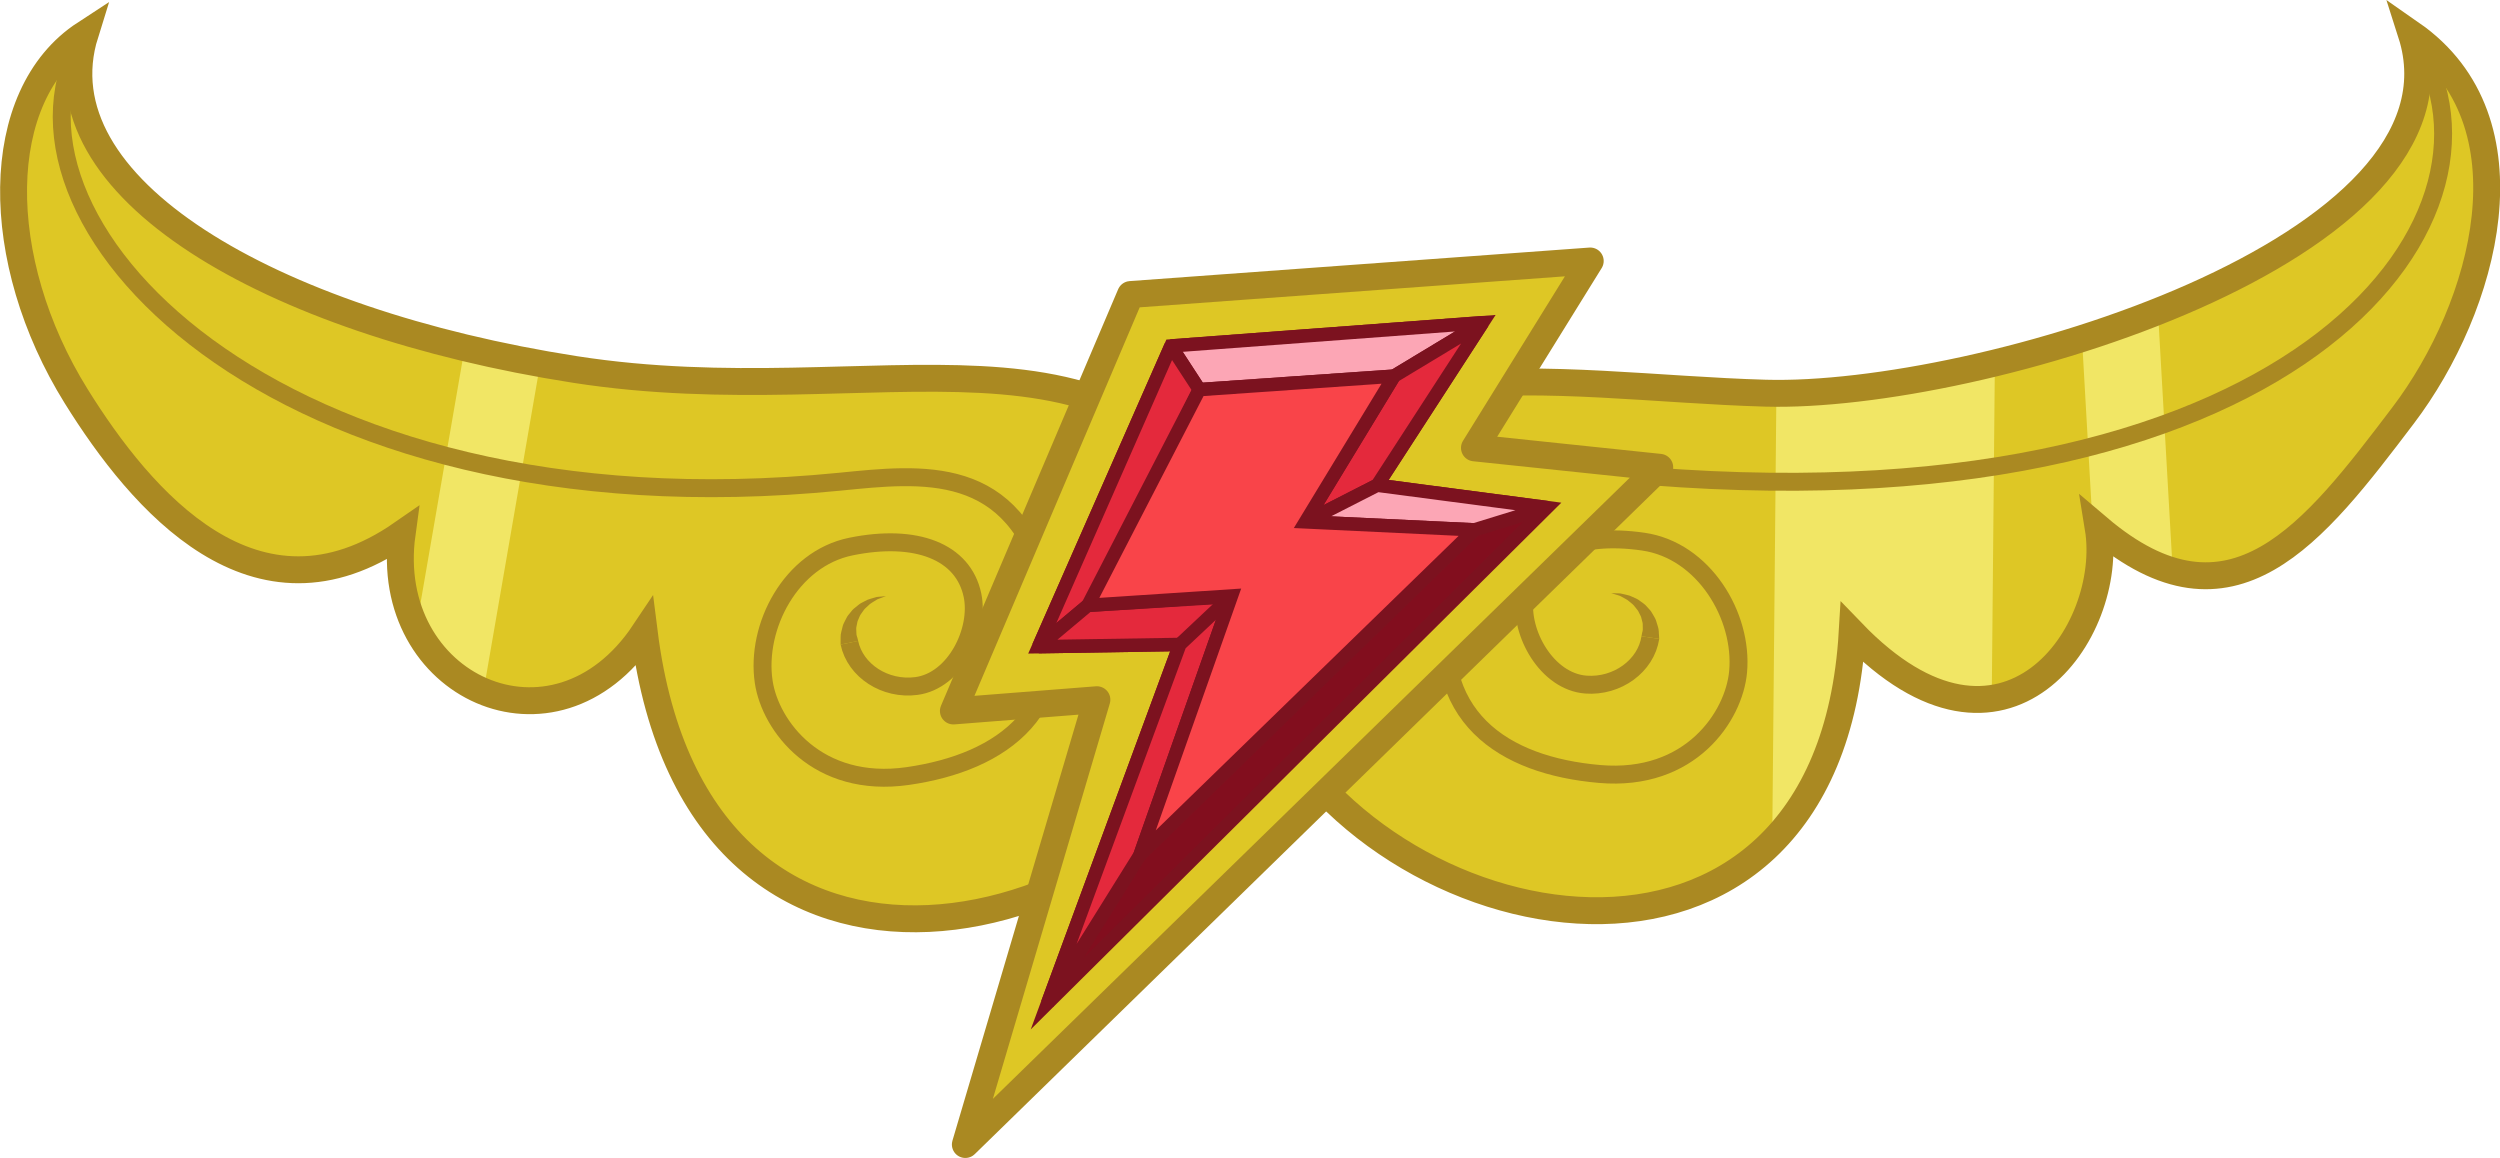
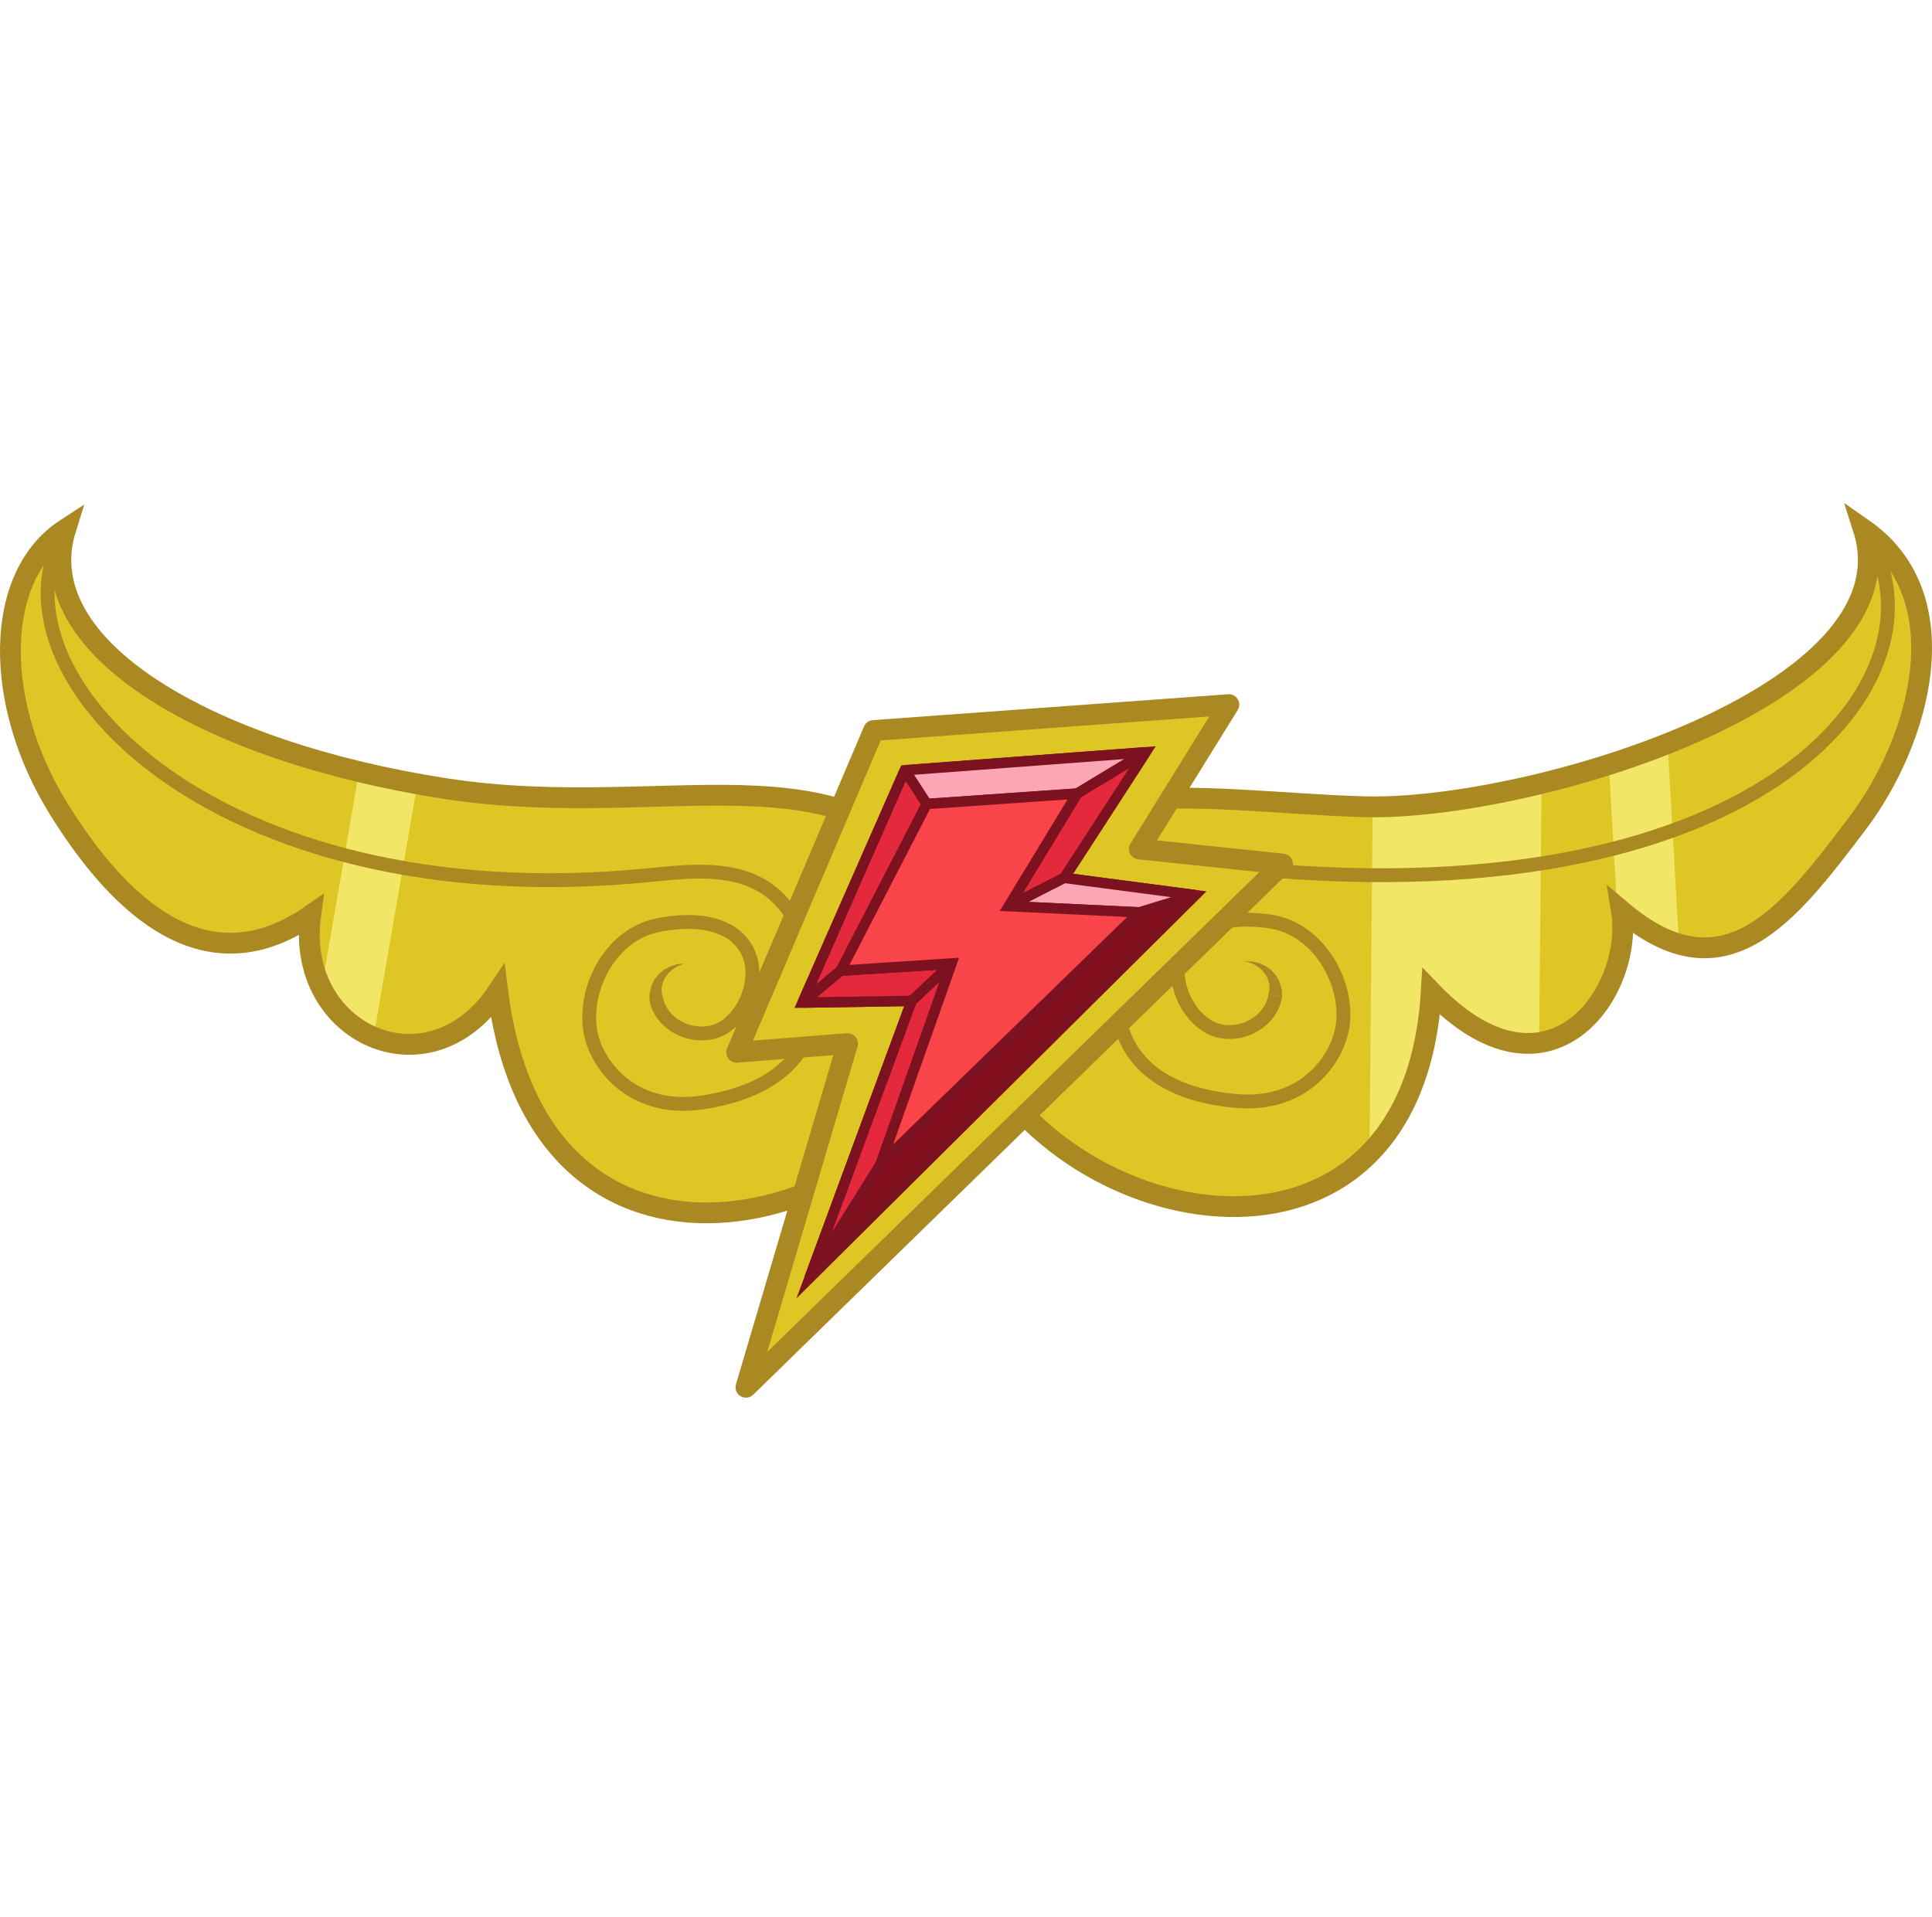
- <svg xmlns="http://www.w3.org/2000/svg" xmlns:xlink="http://www.w3.org/1999/xlink" width="278.713" height="129.06" id="svg3790" version="1.1">
+ <svg xmlns="http://www.w3.org/2000/svg" xmlns:xlink="http://www.w3.org/1999/xlink" width="278.717" height="276.496" id="svg3790" version="1.1">
  <defs id="defs3792">
    <clipPath id="SVGID_4_">
      <use height="1052.362" width="744.094" y="0" x="0" style="overflow:visible" xlink:href="#SVGID_3_" overflow="visible" id="use72" />
    </clipPath>
  </defs>
-   <g id="layer1" transform="translate(19.37016,-183.8263)">
+   <g id="layer1" transform="translate(19.35874,-111.257)">
    <g transform="translate(-626.304,105.42)" id="g61">
      <g id="BAND_1_">
        <g id="outlines_2_">
          <path style="fill:#dec725" d="m 616.424,82.167 c -5.334,17.072 20.545,32.119 54.605,37.429 34.06,5.31 61.449,-8.867 75.424,19.624 5.351,-23.991 33.637,-17.648 57.305,-16.98 23.666,0.666 79.667,-16.098 72.001,-40.072 13.998,9.738 8.253,30.471 -0.913,42.553 -9.936,13.097 -19.088,25.184 -33.993,12.521 1.905,11.663 -10.427,29.331 -27.429,11.68 -2.666,44.985 -53.333,35.319 -65.998,7.15 -13.002,27.834 -62.668,40.5 -68.668,-7.15 -10,14.984 -29.334,5.984 -26.998,-11.017 -16.336,11.335 -29.09,-3.688 -36.336,-15.332 -9.395,-15.1 -9.539,-33.536 1,-40.406 z" id="path65" />
          <g id="REFL_2_">
            <defs id="defs68">
              <path id="SVGID_3_" d="m 616.424,82.167 c -5.334,17.072 20.545,32.119 54.605,37.429 34.06,5.31 73.183,19.712 75.774,32.044 1.329,-10.668 33.286,-30.069 56.954,-29.401 23.666,0.666 79.667,-16.098 72.001,-40.072 13.998,9.738 8.253,30.471 -0.913,42.553 -9.936,13.097 -19.088,25.184 -33.993,12.521 1.905,11.663 -10.427,29.331 -27.429,11.68 -2.666,44.985 -53.333,35.319 -65.998,7.15 -13.002,27.834 -62.668,40.5 -68.668,-7.15 -10,14.984 -29.334,5.984 -26.998,-11.017 -16.336,11.335 -29.09,-3.688 -36.336,-15.332 -9.394,-15.099 -9.538,-33.535 1.001,-40.405 z" />
            </defs>
            <clipPath id="clipPath3762">
              <use height="1052.362" width="744.094" y="0" x="0" style="overflow:visible" xlink:href="#SVGID_3_" overflow="visible" id="use3764" />
            </clipPath>
            <g clip-path="url(#SVGID_4_)" id="g74">
              <rect style="fill:#f1e665" x="804.721" y="116.397" transform="matrix(1,0.0093,-0.0093,1,1.3922,-7.6026)" width="24.323" height="58.504" id="rect76" />
              <rect style="fill:#f1e665" x="839.701" y="111.985" transform="matrix(0.9984,-0.0568,0.0568,0.9984,-5.8942,48.1559)" width="8.629" height="31.517" id="rect78" />
              <rect style="fill:#f1e665" x="655.6" y="115.912" transform="matrix(0.9853,0.1706,-0.1706,0.9853,32.8553,-110.6137)" width="8.596" height="39.819" id="rect80" />
            </g>
          </g>
          <g id="g82">
            <path style="fill:none;stroke:#aa8922;stroke-width:2;stroke-miterlimit:10" stroke-miterlimit="10" d="m 790.923,149.487 c -0.475,3.16 -3.69,5.506 -7.186,5.242 -4.359,-0.33 -7.412,-5.799 -6.816,-9.748 0.743,-4.937 5.891,-7.253 13.219,-6.19 6.765,0.981 11.132,8.301 10.566,14.514 -0.448,4.932 -5.282,12.266 -15.438,11.389 -10.645,-0.92 -19.29,-6.313 -16.714,-19.873 2.734,-14.392 13.291,-14.033 22.416,-13.318 73.271,5.738 98.426,-29.954 84.789,-49.337" id="path84" />
            <g id="g86">
              <path style="fill:#aa8922" d="m 786.556,144.53 c 0,0 0.117,0.004 0.321,0.012 0.104,0.004 0.228,0.008 0.37,0.012 0.143,0.014 0.304,-0.012 0.479,0.043 0.179,0.041 0.374,0.086 0.579,0.133 0.218,0.037 0.424,0.123 0.633,0.223 0.207,0.104 0.447,0.182 0.652,0.32 0.206,0.148 0.414,0.299 0.623,0.451 0.21,0.154 0.363,0.371 0.547,0.561 0.19,0.186 0.332,0.402 0.45,0.629 0.118,0.225 0.272,0.434 0.343,0.66 0.071,0.23 0.139,0.447 0.2,0.648 0.146,0.406 0.099,0.766 0.137,1.016 0.015,0.254 0.022,0.398 0.022,0.398 l -1.979,-0.297 c 0,0 0.018,-0.088 0.047,-0.24 0.01,-0.152 0.133,-0.383 0.1,-0.656 -0.002,-0.143 -0.005,-0.295 -0.008,-0.457 0.002,-0.168 -0.074,-0.326 -0.107,-0.508 -0.035,-0.184 -0.09,-0.369 -0.193,-0.537 -0.098,-0.17 -0.163,-0.377 -0.293,-0.537 -0.131,-0.166 -0.264,-0.33 -0.393,-0.492 -0.137,-0.162 -0.314,-0.273 -0.468,-0.412 -0.156,-0.137 -0.313,-0.262 -0.483,-0.338 -0.168,-0.092 -0.327,-0.18 -0.475,-0.26 -0.144,-0.096 -0.313,-0.115 -0.444,-0.166 -0.136,-0.041 -0.255,-0.078 -0.353,-0.109 -0.195,-0.062 -0.307,-0.097 -0.307,-0.097 z" id="path88" />
            </g>
          </g>
          <g id="g90">
            <path style="fill:none;stroke:#aa8922;stroke-width:2;stroke-miterlimit:10" stroke-miterlimit="10" d="m 701.628,150.062 c 0.653,3.129 3.996,5.285 7.472,4.824 4.333,-0.576 7.07,-6.209 6.252,-10.117 -1.023,-4.888 -6.294,-6.909 -13.55,-5.43 -6.698,1.364 -10.643,8.92 -9.725,15.09 0.729,4.898 5.969,11.945 16.06,10.494 10.575,-1.523 18.9,-7.398 15.56,-20.791 -3.548,-14.213 -14.028,-12.926 -23.137,-12.023 -63.414,6.286 -96.651,-29.816 -84.136,-49.942" id="path92" />
            <g id="g94">
              <path style="fill:#aa8922" d="m 705.706,144.864 c 0,0 -0.109,0.041 -0.302,0.113 -0.096,0.035 -0.212,0.08 -0.346,0.129 -0.129,0.059 -0.296,0.088 -0.435,0.191 -0.143,0.088 -0.296,0.184 -0.459,0.285 -0.165,0.086 -0.315,0.219 -0.463,0.365 -0.145,0.148 -0.316,0.27 -0.443,0.438 -0.12,0.17 -0.243,0.342 -0.365,0.514 -0.12,0.168 -0.173,0.377 -0.261,0.553 -0.095,0.174 -0.138,0.363 -0.162,0.549 -0.024,0.182 -0.091,0.344 -0.08,0.512 0.007,0.162 0.014,0.314 0.02,0.457 -0.018,0.275 0.119,0.498 0.137,0.65 0.038,0.15 0.06,0.236 0.06,0.236 l -1.957,0.41 c 0,0 -10e-4,-0.146 -10e-4,-0.398 0.024,-0.254 -0.043,-0.609 0.078,-1.023 0.051,-0.205 0.105,-0.426 0.163,-0.658 0.059,-0.23 0.2,-0.447 0.305,-0.678 0.106,-0.232 0.234,-0.459 0.414,-0.656 0.173,-0.197 0.313,-0.422 0.515,-0.59 0.199,-0.162 0.398,-0.324 0.596,-0.484 0.198,-0.15 0.433,-0.242 0.634,-0.357 0.203,-0.113 0.403,-0.209 0.618,-0.258 0.203,-0.061 0.395,-0.115 0.571,-0.166 0.171,-0.064 0.334,-0.049 0.476,-0.07 0.142,-0.014 0.266,-0.023 0.368,-0.033 0.203,-0.019 0.319,-0.031 0.319,-0.031 z" id="path96" />
            </g>
          </g>
          <path style="fill:none;stroke:#aa8922;stroke-width:3;stroke-miterlimit:10" stroke-miterlimit="10" d="m 616.424,82.167 c -5.334,17.072 20.545,32.119 54.605,37.429 34.06,5.31 61.449,-8.867 75.424,19.624 5.351,-23.991 33.637,-17.648 57.305,-16.98 23.666,0.666 79.667,-16.098 72.001,-40.072 13.998,9.738 8.253,30.471 -0.913,42.553 -9.936,13.097 -19.088,25.184 -33.993,12.521 1.905,11.663 -10.427,29.331 -27.429,11.68 -2.666,44.985 -53.333,35.319 -65.998,7.15 -13.002,27.834 -62.668,40.5 -68.668,-7.15 -10,14.984 -29.334,5.984 -26.998,-11.017 -16.336,11.335 -29.09,-3.688 -36.336,-15.332 -9.395,-15.1 -9.539,-33.536 1,-40.406 z" id="path98" />
        </g>
      </g>
      <g id="g100">
-         <polygon style="fill:#dec725;stroke:#aa8922;stroke-width:3;stroke-linejoin:round;stroke-miterlimit:10" stroke-miterlimit="10" points="784.222,107.503 771.313,128.337 791.97,130.503 714.555,206.003 729.222,156.414 713.222,157.67 732.972,111.241 " id="polygon102" />
+         <polygon style="fill:#dec725;stroke:#aa8922;stroke-width:3;stroke-linejoin:round;stroke-miterlimit:10" stroke-miterlimit="10" points="713.222,157.67 732.972,111.241 784.222,107.503 771.313,128.337 791.97,130.503 714.555,206.003 729.222,156.414 " id="polygon102" />
        <g id="g104">
-           <polygon style="fill:#820e1e;stroke:#7c121f;stroke-width:1.5;stroke-miterlimit:10" stroke-miterlimit="10" points="772.222,114.378 760.472,132.503 779.389,134.991 723.722,190.253 738.472,150.253 722.722,150.503 737.472,116.977 " id="polygon106" />
+           <polygon style="fill:#820e1e;stroke:#7c121f;stroke-width:1.5;stroke-miterlimit:10" stroke-miterlimit="10" points="722.722,150.503 737.472,116.977 772.222,114.378 760.472,132.503 779.389,134.991 723.722,190.253 738.472,150.253 " id="polygon106" />
          <polygon style="fill:#fca6b5;stroke:#7c121f;stroke-width:1.5;stroke-linejoin:bevel;stroke-miterlimit:10" stroke-miterlimit="10" points="772.222,114.378 762.347,120.337 740.639,121.841 737.472,116.977 " id="polygon108" />
          <polygon style="fill:#e4293c;stroke:#7c121f;stroke-width:1.5;stroke-linejoin:bevel;stroke-miterlimit:10" stroke-miterlimit="10" points="722.722,150.503 729.472,144.845 740.639,121.841 737.472,116.977 " id="polygon110" />
          <polygon style="fill:#e4293c;stroke:#7c121f;stroke-width:1.5;stroke-linejoin:bevel;stroke-miterlimit:10" stroke-miterlimit="10" points="752.472,136.586 760.472,132.503 772.222,114.378 762.347,120.337 " id="polygon112" />
          <polygon style="fill:#fca6b5;stroke:#7c121f;stroke-width:1.5;stroke-linejoin:bevel;stroke-miterlimit:10" stroke-miterlimit="10" points="760.472,132.503 779.389,134.991 771.313,137.479 752.472,136.586 " id="polygon114" />
          <polygon style="fill:#e4293c;stroke:#7c121f;stroke-width:1.5;stroke-linejoin:bevel;stroke-miterlimit:10" stroke-miterlimit="10" points="728.218,145.896 745.305,144.845 738.472,150.253 722.722,150.503 " id="polygon116" />
          <polygon style="fill:#e4293c;stroke:#7c121f;stroke-width:1.5;stroke-linejoin:bevel;stroke-miterlimit:10" stroke-miterlimit="10" points="744.222,144.845 734.013,173.746 723.722,190.253 738.472,150.253 " id="polygon118" />
-           <polygon style="fill:#f94449;stroke:#7c121f;stroke-width:1.5;stroke-miterlimit:10" stroke-miterlimit="10" points="762.347,120.337 752.472,136.586 771.313,137.479 734.013,173.746 744.222,144.845 728.218,145.896 740.639,121.841 " id="polygon120" />
+           <polygon style="fill:#f94449;stroke:#7c121f;stroke-width:1.5;stroke-miterlimit:10" stroke-miterlimit="10" points="728.218,145.896 740.639,121.841 762.347,120.337 752.472,136.586 771.313,137.479 734.013,173.746 744.222,144.845 " id="polygon120" />
        </g>
      </g>
    </g>
  </g>
</svg>
